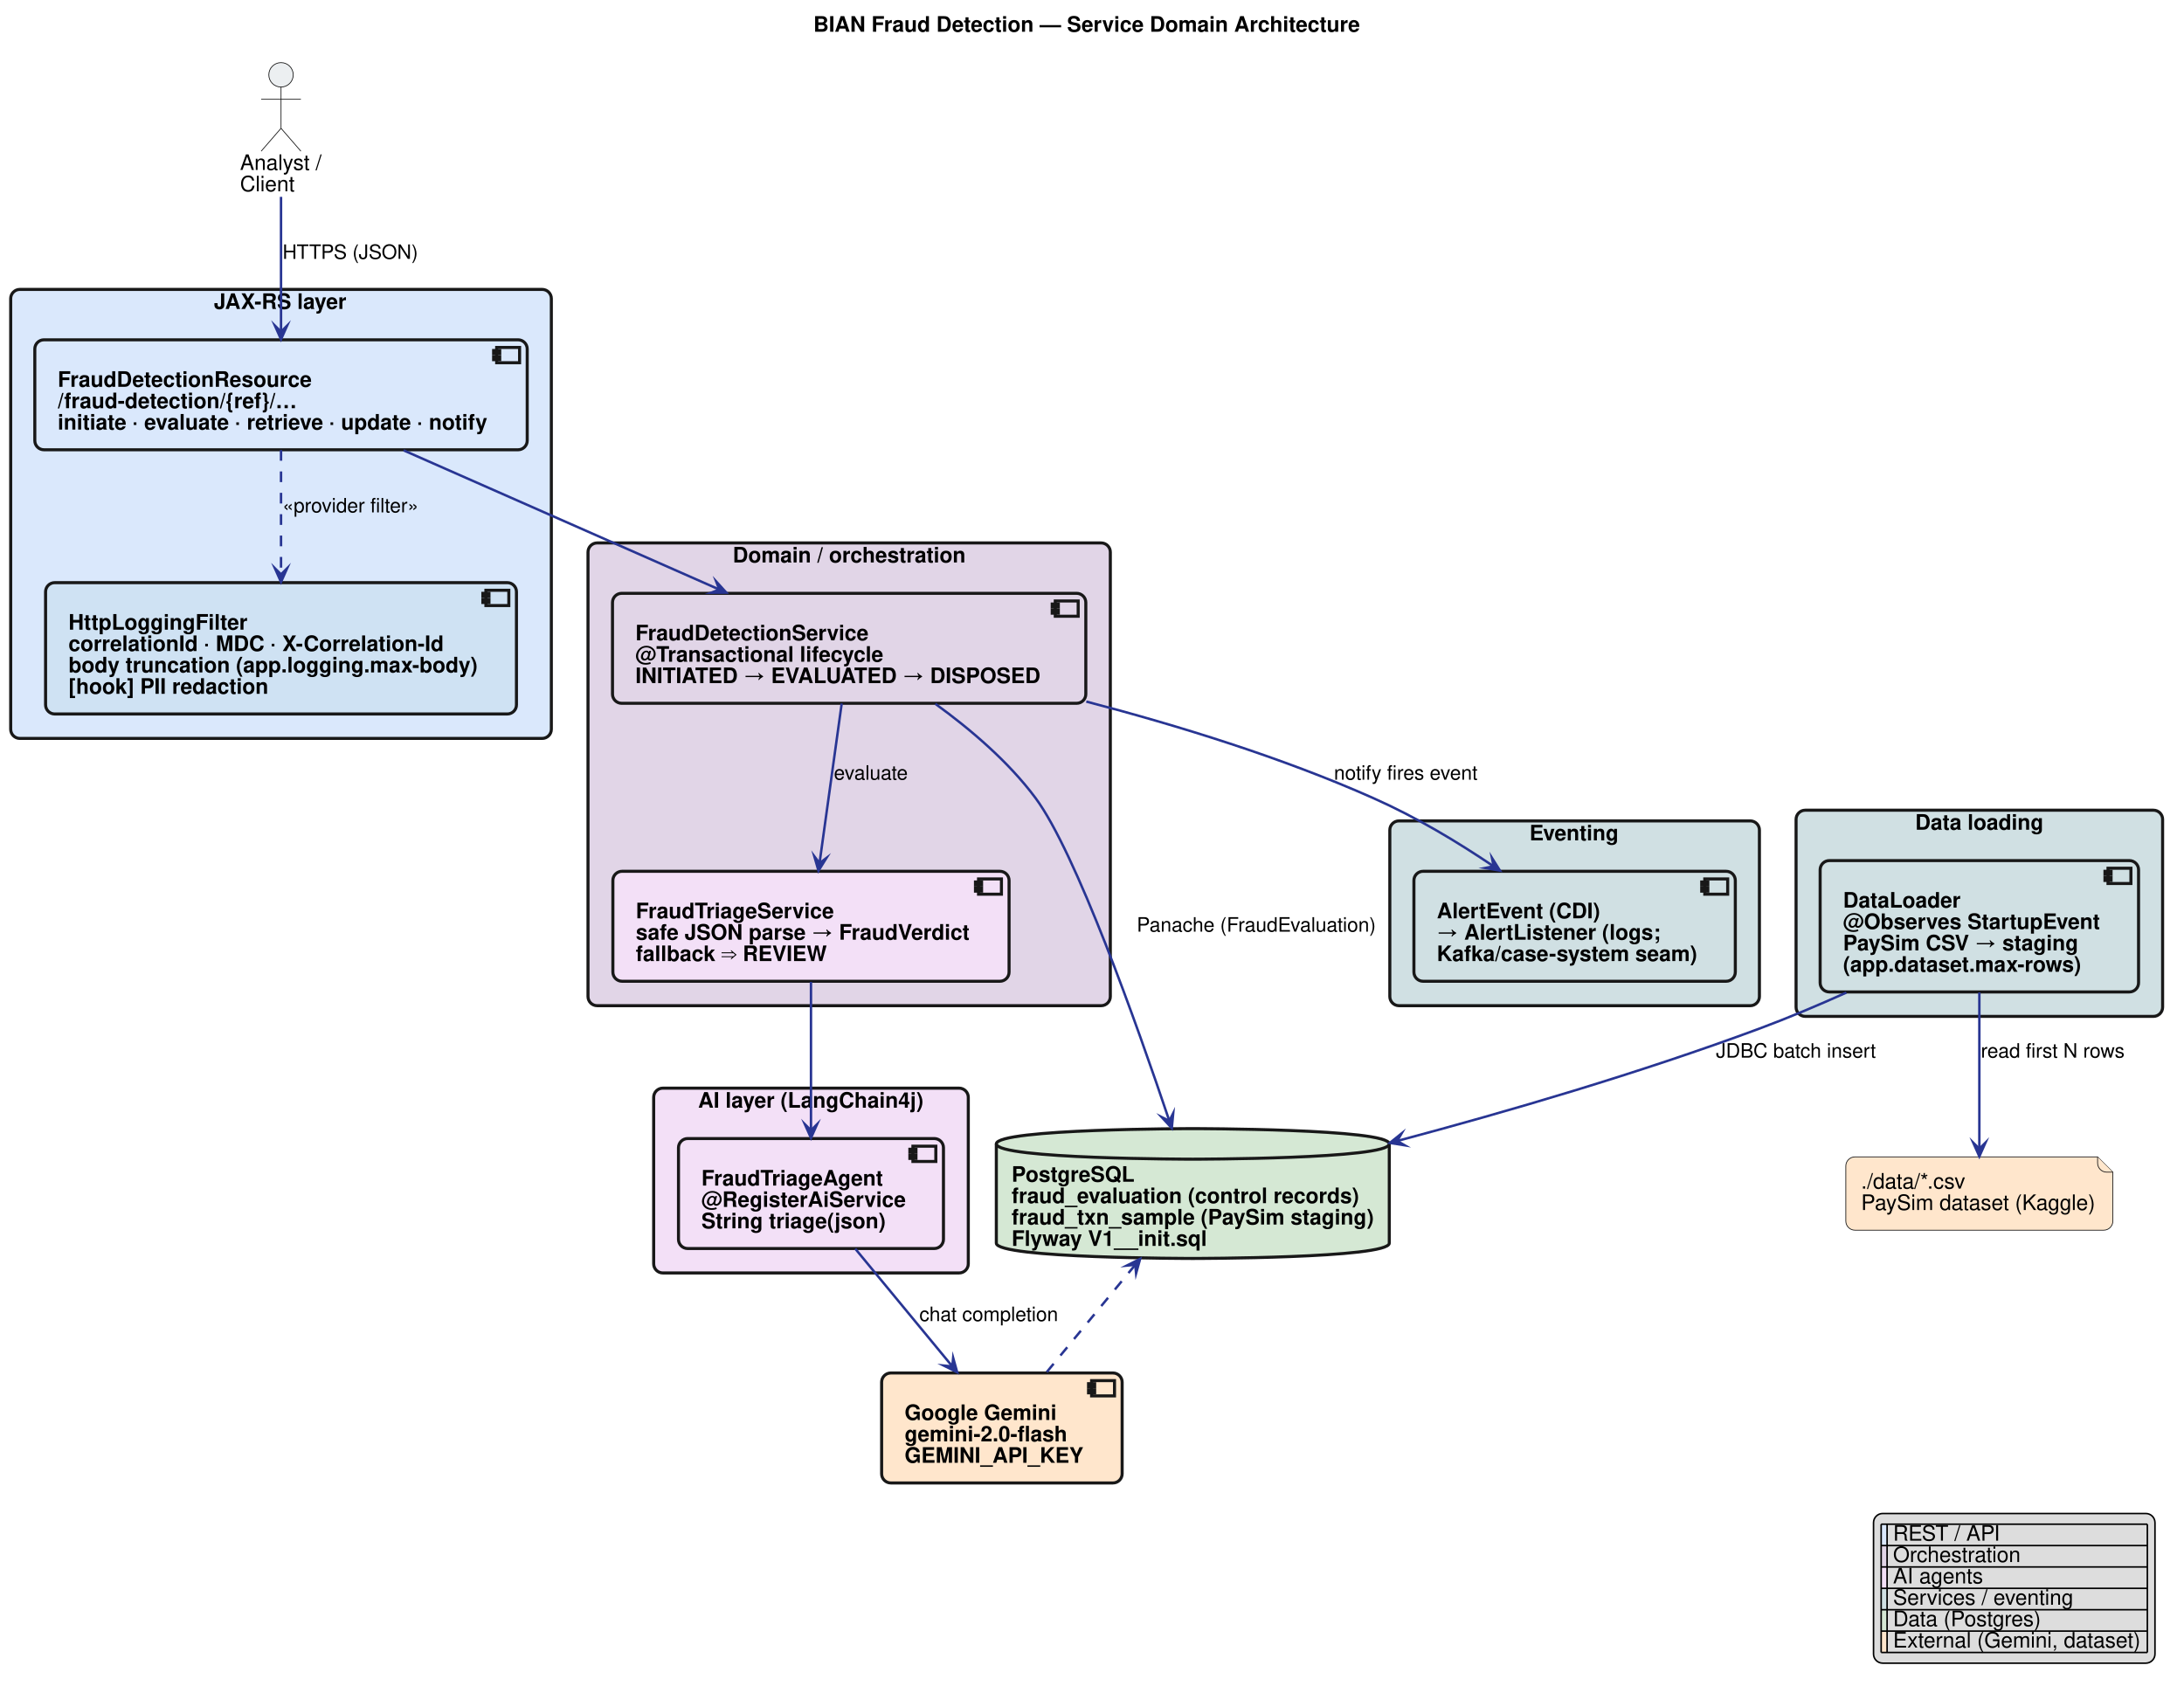
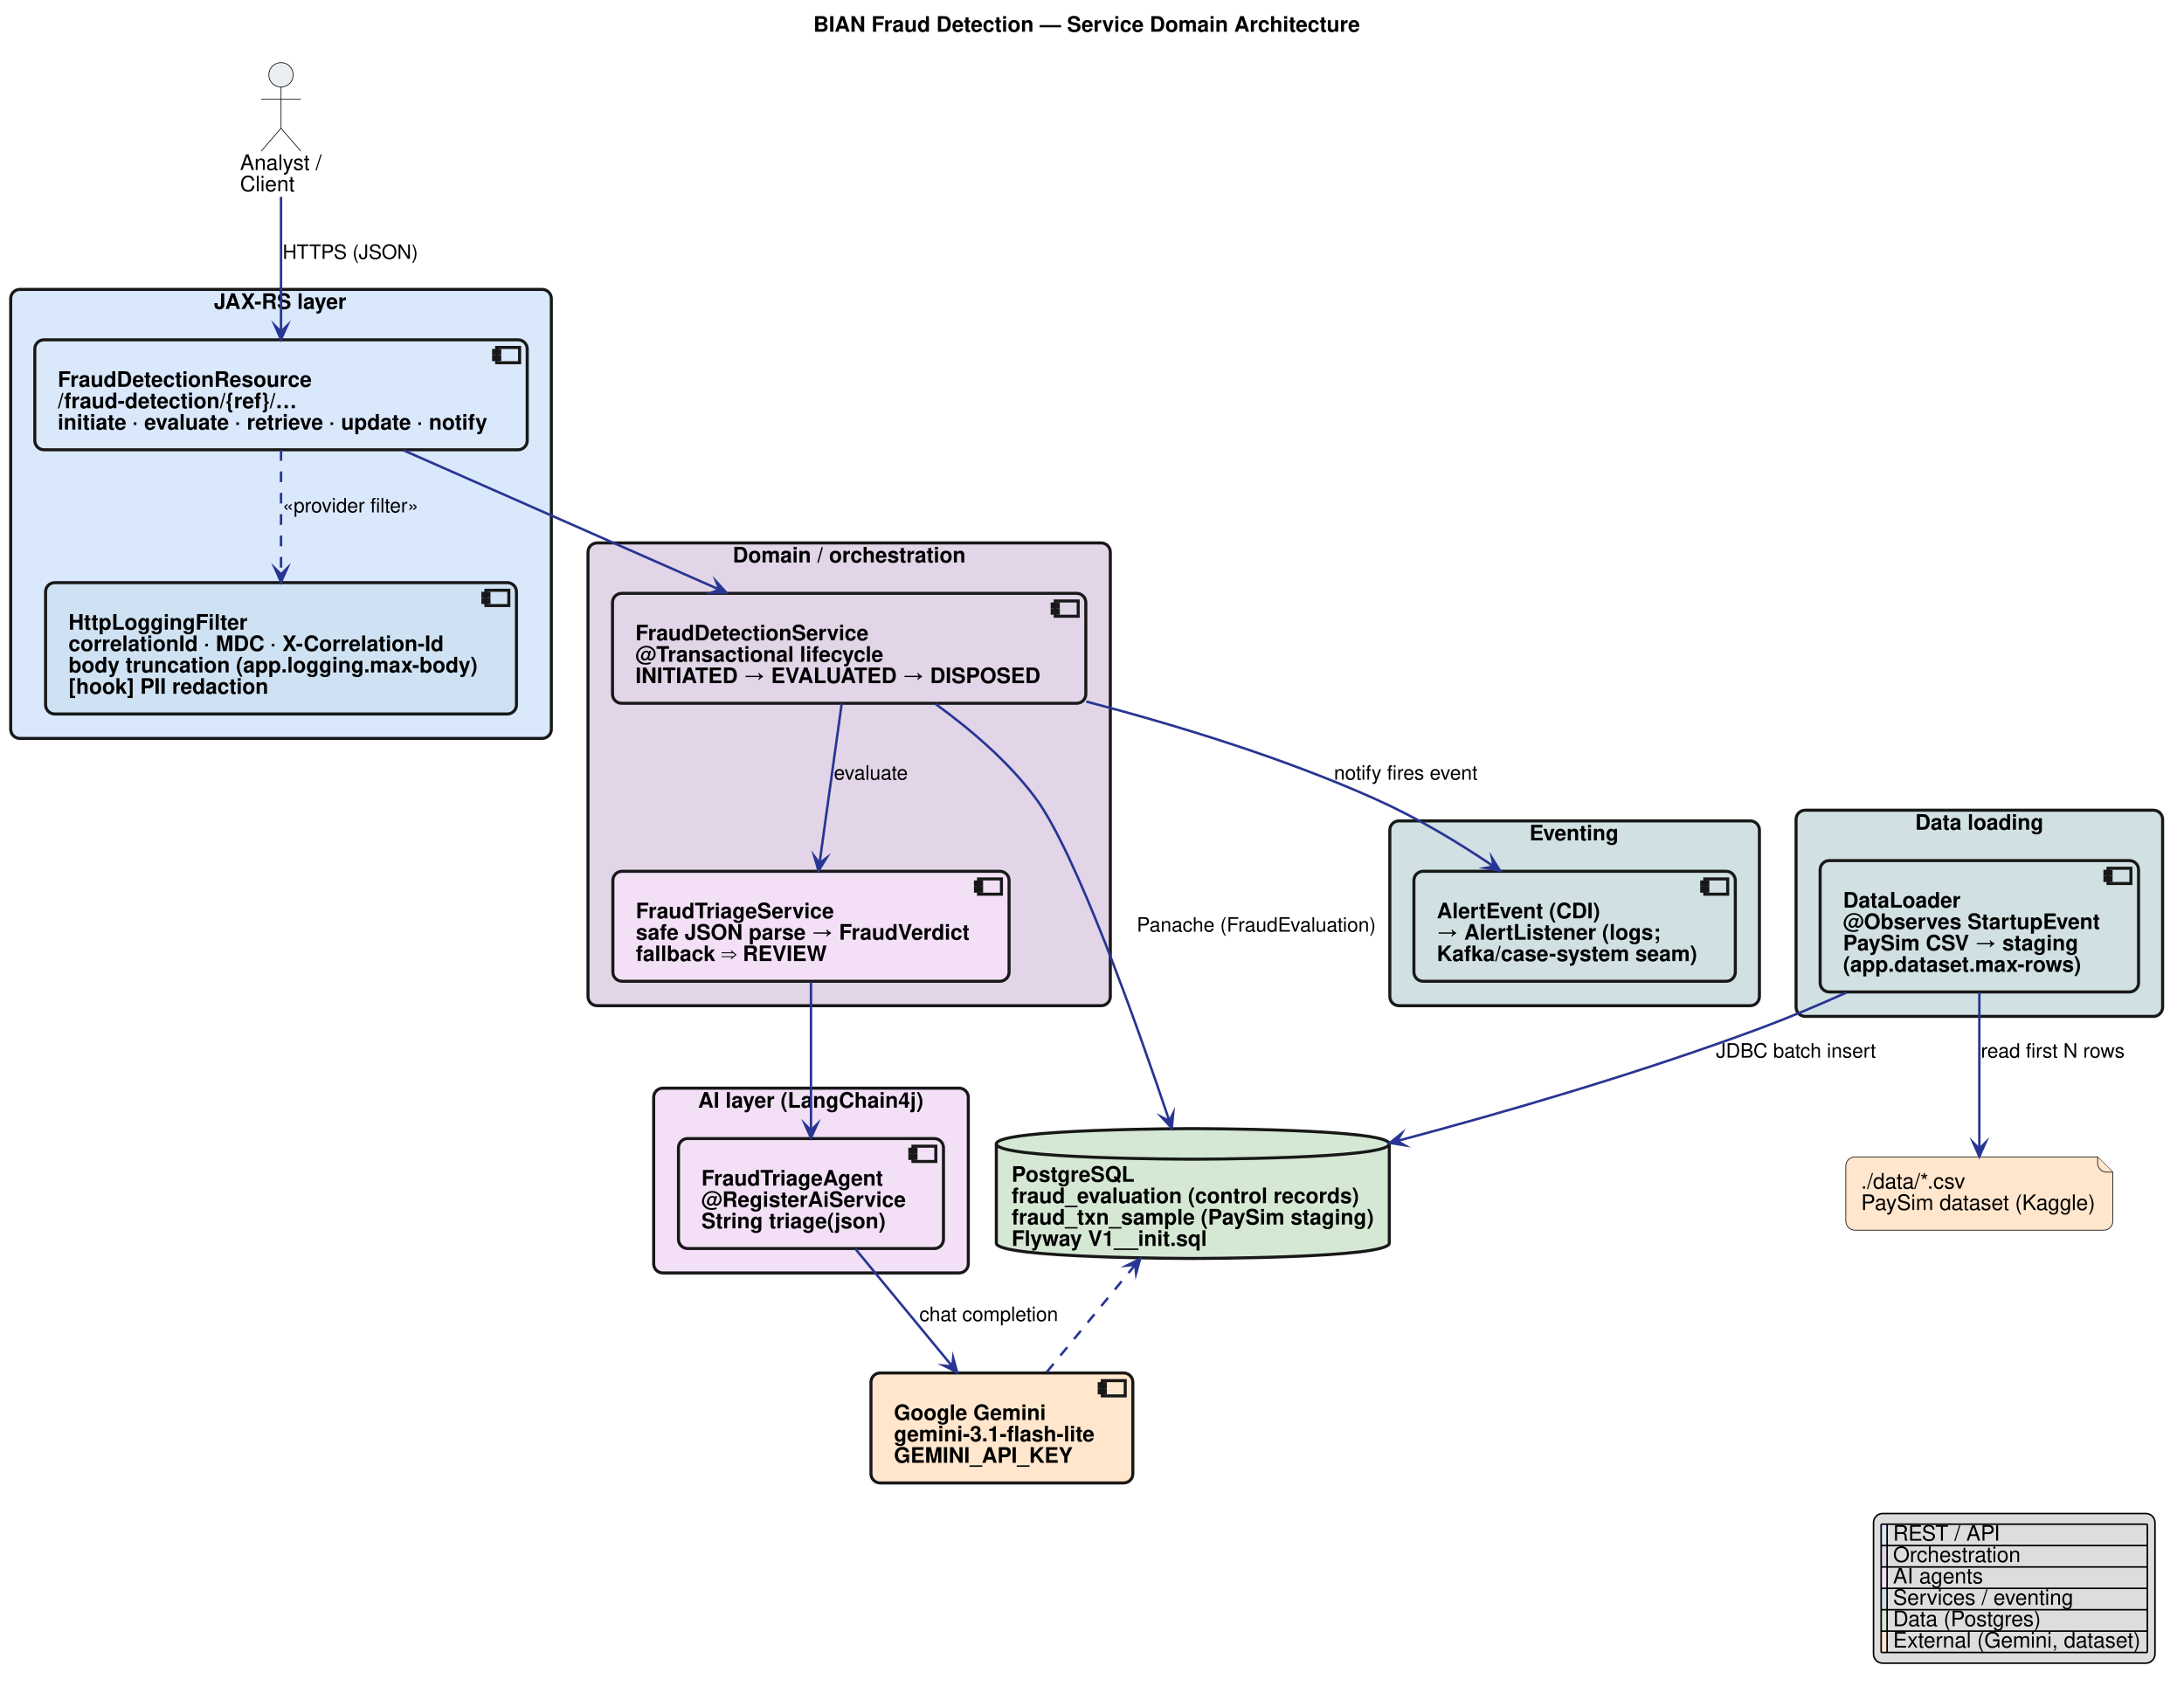
<svg xmlns="http://www.w3.org/2000/svg" contentStyleType="text/css" data-diagram-type="DESCRIPTION" height="1108px" preserveAspectRatio="none" style="width:1430px;height:1108px;background:#FFFFFF;" version="1.1" viewBox="0 0 1430 1108" width="1430px" zoomAndPan="magnify">
  <defs />
  <g>
    <g class="title" data-source-line="1">
      <text fill="#000000" font-family="Helvetica" font-size="14" font-weight="700" lengthAdjust="spacing" textLength="357.861" x="532.569" y="20.78">BIAN Fraud Detection — Service Domain Architecture</text>
    </g>
    <g class="cluster" data-qualified-name="REST" data-source-line="23" id="ent0002">
      <rect fill="#DAE8FC" height="294" rx="6" ry="6" style="stroke:#181818;stroke-width:2;" width="354" x="7" y="189.5" />
      <text fill="#000000" font-family="Helvetica" font-size="14" font-weight="700" lengthAdjust="spacing" textLength="87.931" x="140.035" y="202.28">JAX-RS layer</text>
    </g>
    <g class="cluster" data-qualified-name="DOMAIN" data-source-line="28" id="ent0005">
      <rect fill="#E1D5E7" height="303" rx="6" ry="6" style="stroke:#181818;stroke-width:2;" width="342" x="385" y="355.5" />
      <text fill="#000000" font-family="Helvetica" font-size="14" font-weight="700" lengthAdjust="spacing" textLength="152.469" x="479.766" y="368.28">Domain / orchestration</text>
    </g>
    <g class="cluster" data-qualified-name="AI" data-source-line="33" id="ent0008">
      <rect fill="#F3E0F7" height="121" rx="6" ry="6" style="stroke:#181818;stroke-width:2;" width="206" x="428" y="712.5" />
      <text fill="#000000" font-family="Helvetica" font-size="14" font-weight="700" lengthAdjust="spacing" textLength="147.807" x="457.097" y="725.28">AI layer (LangChain4j)</text>
    </g>
    <g class="cluster" data-qualified-name="EVT" data-source-line="37" id="ent0010">
      <rect fill="#D0E0E3" height="121" rx="6" ry="6" style="stroke:#181818;stroke-width:2;" width="242" x="910" y="537.5" />
      <text fill="#000000" font-family="Helvetica" font-size="14" font-weight="700" lengthAdjust="spacing" textLength="59.117" x="1001.441" y="550.28">Eventing</text>
    </g>
    <g class="cluster" data-qualified-name="LOAD" data-source-line="41" id="ent0012">
      <rect fill="#D0E0E3" height="135" rx="6" ry="6" style="stroke:#181818;stroke-width:2;" width="240" x="1176" y="530.5" />
      <text fill="#000000" font-family="Helvetica" font-size="14" font-weight="700" lengthAdjust="spacing" textLength="84.007" x="1253.997" y="543.28">Data loading</text>
    </g>
    <g class="entity" data-qualified-name="REST.API" data-source-line="24" id="ent0003">
      <rect fill="#DAE8FC" height="72" rx="6" ry="6" style="stroke:#181818;stroke-width:2;" width="322.413" x="22.79" y="222.5" />
      <rect fill="#DAE8FC" height="10" style="stroke:#181818;stroke-width:2;" width="15" x="325.203" y="227.5" />
      <rect fill="#DAE8FC" height="2" style="stroke:#181818;stroke-width:2;" width="4" x="323.203" y="229.5" />
      <rect fill="#DAE8FC" height="2" style="stroke:#181818;stroke-width:2;" width="4" x="323.203" y="233.5" />
      <text fill="#000000" font-family="Helvetica" font-size="14" font-weight="700" lengthAdjust="spacing" textLength="166.482" x="37.79" y="253.28">FraudDetectionResource</text>
      <text fill="#000000" font-family="Helvetica" font-size="14" font-weight="700" lengthAdjust="spacing" textLength="156.352" x="37.79" y="267.28">/fraud-detection/{ref}/…</text>
      <text fill="#000000" font-family="Helvetica" font-size="14" font-weight="700" lengthAdjust="spacing" textLength="282.413" x="37.79" y="281.28">initiate · evaluate · retrieve · update · notify</text>
    </g>
    <g class="entity" data-qualified-name="REST.LOG" data-source-line="25" id="ent0004">
      <rect fill="#CFE2F3" height="86" rx="6" ry="6" style="stroke:#181818;stroke-width:2;" width="308.317" x="29.84" y="381.5" />
      <rect fill="#CFE2F3" height="10" style="stroke:#181818;stroke-width:2;" width="15" x="318.157" y="386.5" />
      <rect fill="#CFE2F3" height="2" style="stroke:#181818;stroke-width:2;" width="4" x="316.157" y="388.5" />
      <rect fill="#CFE2F3" height="2" style="stroke:#181818;stroke-width:2;" width="4" x="316.157" y="392.5" />
      <text fill="#000000" font-family="Helvetica" font-size="14" font-weight="700" lengthAdjust="spacing" textLength="117.414" x="44.84" y="412.28">HttpLoggingFilter</text>
      <text fill="#000000" font-family="Helvetica" font-size="14" font-weight="700" lengthAdjust="spacing" textLength="245.793" x="44.84" y="426.28">correlationId · MDC · X-Correlation-Id</text>
      <text fill="#000000" font-family="Helvetica" font-size="14" font-weight="700" lengthAdjust="spacing" textLength="268.317" x="44.84" y="440.28">body truncation (app.logging.max-body)</text>
      <text fill="#000000" font-family="Helvetica" font-size="14" font-weight="700" lengthAdjust="spacing" textLength="130.676" x="44.84" y="454.28">[hook] PII redaction</text>
    </g>
    <g class="entity" data-qualified-name="DOMAIN.SVC" data-source-line="29" id="ent0006">
      <rect fill="#E1D5E7" height="72" rx="6" ry="6" style="stroke:#181818;stroke-width:2;" width="309.91" x="401.04" y="388.5" />
      <rect fill="#E1D5E7" height="10" style="stroke:#181818;stroke-width:2;" width="15" x="690.95" y="393.5" />
      <rect fill="#E1D5E7" height="2" style="stroke:#181818;stroke-width:2;" width="4" x="688.95" y="395.5" />
      <rect fill="#E1D5E7" height="2" style="stroke:#181818;stroke-width:2;" width="4" x="688.95" y="399.5" />
      <text fill="#000000" font-family="Helvetica" font-size="14" font-weight="700" lengthAdjust="spacing" textLength="152.496" x="416.04" y="419.28">FraudDetectionService</text>
      <text fill="#000000" font-family="Helvetica" font-size="14" font-weight="700" lengthAdjust="spacing" textLength="163.83" x="416.04" y="433.28">@Transactional lifecycle</text>
      <text fill="#000000" font-family="Helvetica" font-size="14" font-weight="700" lengthAdjust="spacing" textLength="269.91" x="416.04" y="447.28">INITIATED → EVALUATED → DISPOSED</text>
    </g>
    <g class="entity" data-qualified-name="DOMAIN.TRIAGE" data-source-line="30" id="ent0007">
      <rect fill="#F3E0F7" height="72" rx="6" ry="6" style="stroke:#181818;stroke-width:2;" width="259.413" x="401.29" y="570.5" />
      <rect fill="#F3E0F7" height="10" style="stroke:#181818;stroke-width:2;" width="15" x="640.703" y="575.5" />
      <rect fill="#F3E0F7" height="2" style="stroke:#181818;stroke-width:2;" width="4" x="638.703" y="577.5" />
      <rect fill="#F3E0F7" height="2" style="stroke:#181818;stroke-width:2;" width="4" x="638.703" y="581.5" />
      <text fill="#000000" font-family="Helvetica" font-size="14" font-weight="700" lengthAdjust="spacing" textLength="130.724" x="416.29" y="601.28">FraudTriageService</text>
      <text fill="#000000" font-family="Helvetica" font-size="14" font-weight="700" lengthAdjust="spacing" textLength="219.413" x="416.29" y="615.28">safe JSON parse → FraudVerdict</text>
      <text fill="#000000" font-family="Helvetica" font-size="14" font-weight="700" lengthAdjust="spacing" textLength="128.794" x="416.29" y="629.28">fallback ⇒ REVIEW</text>
    </g>
    <g class="entity" data-qualified-name="AI.AGENT" data-source-line="34" id="ent0009">
      <rect fill="#F3E0F7" height="72" rx="6" ry="6" style="stroke:#181818;stroke-width:2;" width="173.492" x="444.25" y="745.5" />
      <rect fill="#F3E0F7" height="10" style="stroke:#181818;stroke-width:2;" width="15" x="597.742" y="750.5" />
      <rect fill="#F3E0F7" height="2" style="stroke:#181818;stroke-width:2;" width="4" x="595.742" y="752.5" />
      <rect fill="#F3E0F7" height="2" style="stroke:#181818;stroke-width:2;" width="4" x="595.742" y="756.5" />
      <text fill="#000000" font-family="Helvetica" font-size="14" font-weight="700" lengthAdjust="spacing" textLength="120.565" x="459.25" y="776.28">FraudTriageAgent</text>
      <text fill="#000000" font-family="Helvetica" font-size="14" font-weight="700" lengthAdjust="spacing" textLength="133.492" x="459.25" y="790.28">@RegisterAiService</text>
      <text fill="#000000" font-family="Helvetica" font-size="14" font-weight="700" lengthAdjust="spacing" textLength="120.559" x="459.25" y="804.28">String triage(json)</text>
    </g>
    <g class="entity" data-qualified-name="EVT.ALERT" data-source-line="38" id="ent0011">
      <rect fill="#D0E0E3" height="72" rx="6" ry="6" style="stroke:#181818;stroke-width:2;" width="210.44" x="925.78" y="570.5" />
      <rect fill="#D0E0E3" height="10" style="stroke:#181818;stroke-width:2;" width="15" x="1116.22" y="575.5" />
      <rect fill="#D0E0E3" height="2" style="stroke:#181818;stroke-width:2;" width="4" x="1114.22" y="577.5" />
      <rect fill="#D0E0E3" height="2" style="stroke:#181818;stroke-width:2;" width="4" x="1114.22" y="581.5" />
      <text fill="#000000" font-family="Helvetica" font-size="14" font-weight="700" lengthAdjust="spacing" textLength="107.345" x="940.78" y="601.28">AlertEvent (CDI)</text>
      <text fill="#000000" font-family="Helvetica" font-size="14" font-weight="700" lengthAdjust="spacing" textLength="146.241" x="940.78" y="615.28">→ AlertListener (logs;</text>
      <text fill="#000000" font-family="Helvetica" font-size="14" font-weight="700" lengthAdjust="spacing" textLength="170.44" x="940.78" y="629.28">Kafka/case-system seam)</text>
    </g>
    <g class="entity" data-qualified-name="LOAD.LOADER" data-source-line="42" id="ent0013">
      <rect fill="#D0E0E3" height="86" rx="6" ry="6" style="stroke:#181818;stroke-width:2;" width="208.485" x="1191.76" y="563.5" />
      <rect fill="#D0E0E3" height="10" style="stroke:#181818;stroke-width:2;" width="15" x="1380.245" y="568.5" />
      <rect fill="#D0E0E3" height="2" style="stroke:#181818;stroke-width:2;" width="4" x="1378.245" y="570.5" />
      <rect fill="#D0E0E3" height="2" style="stroke:#181818;stroke-width:2;" width="4" x="1378.245" y="574.5" />
      <text fill="#000000" font-family="Helvetica" font-size="14" font-weight="700" lengthAdjust="spacing" textLength="77.02" x="1206.76" y="594.28">DataLoader</text>
      <text fill="#000000" font-family="Helvetica" font-size="14" font-weight="700" lengthAdjust="spacing" textLength="168.485" x="1206.76" y="608.28">@Observes StartupEvent</text>
      <text fill="#000000" font-family="Helvetica" font-size="14" font-weight="700" lengthAdjust="spacing" textLength="154.82" x="1206.76" y="622.28">PaySim CSV → staging</text>
      <text fill="#000000" font-family="Helvetica" font-size="14" font-weight="700" lengthAdjust="spacing" textLength="156.372" x="1206.76" y="636.28">(app.dataset.max-rows)</text>
    </g>
    <g class="entity" data-qualified-name="Client" data-source-line="21" id="ent0001">
      <ellipse cx="184.005" cy="49" fill="#ECEFF1" rx="8" ry="8" style="stroke:#181818;stroke-width:0.5;" />
      <path d="M184.005,57 L184.005,84 M171.005,65 L197.005,65 M184.005,84 L171.005,99 M184.005,84 L197.005,99" fill="none" style="stroke:#181818;stroke-width:0.5;" />
      <text fill="#000000" font-family="Helvetica" font-size="14" lengthAdjust="spacing" textLength="53.69" x="157.16" y="111.28">Analyst /</text>
      <text fill="#000000" font-family="Helvetica" font-size="14" lengthAdjust="spacing" textLength="35.793" x="157.16" y="125.28">Client</text>
    </g>
    <g class="entity" data-qualified-name="DB" data-source-line="45" id="ent0014">
      <path d="M652.36,749 C652.36,739 781.005,739 781.005,739 C781.005,739 909.649,739 909.649,749 L909.649,814 C909.649,824 781.005,824 781.005,824 C781.005,824 652.36,824 652.36,814 L652.36,749" fill="#D5E8D4" style="stroke:#181818;stroke-width:2;" />
      <path d="M652.36,749 C652.36,759 781.005,759 781.005,759 C781.005,759 909.649,759 909.649,749" fill="none" style="stroke:#181818;stroke-width:2;" />
      <text fill="#000000" font-family="Helvetica" font-size="14" font-weight="700" lengthAdjust="spacing" textLength="80.903" x="662.36" y="773.78">PostgreSQL</text>
      <text fill="#000000" font-family="Helvetica" font-size="14" font-weight="700" lengthAdjust="spacing" textLength="227.931" x="662.36" y="787.78">fraud_evaluation (control records)</text>
      <text fill="#000000" font-family="Helvetica" font-size="14" font-weight="700" lengthAdjust="spacing" textLength="237.289" x="662.36" y="801.78">fraud_txn_sample (PaySim staging)</text>
      <text fill="#000000" font-family="Helvetica" font-size="14" font-weight="700" lengthAdjust="spacing" textLength="128.386" x="662.36" y="815.78">Flyway V1__init.sql</text>
    </g>
    <g class="entity" data-qualified-name="LLM" data-source-line="46" id="ent0015">
-       <rect fill="#FFE6CC" height="72" rx="6" ry="6" style="stroke:#181818;stroke-width:2;" width="157.476" x="577.26" y="899" />
-       <rect fill="#FFE6CC" height="10" style="stroke:#181818;stroke-width:2;" width="15" x="714.736" y="904" />
-       <rect fill="#FFE6CC" height="2" style="stroke:#181818;stroke-width:2;" width="4" x="712.736" y="906" />
-       <rect fill="#FFE6CC" height="2" style="stroke:#181818;stroke-width:2;" width="4" x="712.736" y="910" />
-       <text fill="#000000" font-family="Helvetica" font-size="14" font-weight="700" lengthAdjust="spacing" textLength="99.565" x="592.26" y="929.78">Google Gemini</text>
-       <text fill="#000000" font-family="Helvetica" font-size="14" font-weight="700" lengthAdjust="spacing" textLength="106.579" x="592.26" y="943.78">gemini-2.0-flash</text>
-       <text fill="#000000" font-family="Helvetica" font-size="14" font-weight="700" lengthAdjust="spacing" textLength="117.476" x="592.26" y="957.78">GEMINI_API_KEY</text>
+       <rect fill="#FFE6CC" height="72" rx="6" ry="6" style="stroke:#181818;stroke-width:2;" width="171.469" x="570.27" y="899" />
+       <rect fill="#FFE6CC" height="10" style="stroke:#181818;stroke-width:2;" width="15" x="721.739" y="904" />
+       <rect fill="#FFE6CC" height="2" style="stroke:#181818;stroke-width:2;" width="4" x="719.739" y="906" />
+       <rect fill="#FFE6CC" height="2" style="stroke:#181818;stroke-width:2;" width="4" x="719.739" y="910" />
+       <text fill="#000000" font-family="Helvetica" font-size="14" font-weight="700" lengthAdjust="spacing" textLength="99.565" x="585.27" y="929.78">Google Gemini</text>
+       <text fill="#000000" font-family="Helvetica" font-size="14" font-weight="700" lengthAdjust="spacing" textLength="131.469" x="585.27" y="943.78">gemini-3.1-flash-lite</text>
+       <text fill="#000000" font-family="Helvetica" font-size="14" font-weight="700" lengthAdjust="spacing" textLength="117.476" x="585.27" y="957.78">GEMINI_API_KEY</text>
    </g>
    <g class="entity" data-qualified-name="CSV" data-source-line="47" id="ent0016">
      <path d="M1208.57,763.5 L1208.57,799.5 A6,6 0 0 0 1214.57,805.5 L1377.425,805.5 A6,6 0 0 0 1383.425,799.5 L1383.425,767.5 L1373.425,757.5 L1214.57,757.5 A6,6 0 0 0 1208.57,763.5" fill="#FFE6CC" style="stroke:#181818;stroke-width:0.5;" />
      <path d="M1373.425,757.5 L1373.425,761.5 A6,6 0 0 0 1379.425,767.5 L1383.425,767.5" fill="#FFE6CC" style="stroke:#181818;stroke-width:0.5;" />
      <text fill="#000000" font-family="Helvetica" font-size="14" lengthAdjust="spacing" textLength="69.255" x="1218.57" y="778.28">./data/*.csv</text>
      <text fill="#000000" font-family="Helvetica" font-size="14" lengthAdjust="spacing" textLength="154.855" x="1218.57" y="792.28">PaySim dataset (Kaggle)</text>
    </g>
    <g class="link" data-entity-1="ent0001" data-entity-2="ent0003" data-link-type="dependency" data-source-line="49" id="lnk17">
      <path d="M184,128.9 C184,157.76 184,190.19 184,217.21" fill="none" id="Client-to-API" style="stroke:#283593;stroke-width:1.6;" />
      <polygon fill="#283593" points="184,222.21,188,213.21,184,217.21,180,213.21,184,222.21" style="stroke:#283593;stroke-width:1.6;stroke-linejoin:miter;stroke-miterlimit:10;" />
      <text fill="#000000" font-family="Helvetica" font-size="13" lengthAdjust="spacing" textLength="89.553" x="185" y="169.51">HTTPS (JSON)</text>
    </g>
    <g class="link" data-entity-1="ent0003" data-entity-2="ent0004" data-link-type="dependency" data-source-line="50" id="lnk18">
      <path d="M184,294.68 C184,320 184,349.27 184,376.1" fill="none" id="API-to-LOG" style="stroke:#283593;stroke-width:1.6;stroke-dasharray:7,7;" />
      <polygon fill="#283593" points="184,381.1,188,372.1,184,376.1,180,372.1,184,381.1" style="stroke:#283593;stroke-width:1.6;stroke-linejoin:miter;stroke-miterlimit:10;" />
      <text fill="#000000" font-family="Helvetica" font-size="13" lengthAdjust="spacing" textLength="89.597" x="185" y="335.51">«provider filter»</text>
    </g>
    <g class="link" data-entity-1="ent0003" data-entity-2="ent0006" data-link-type="dependency" data-source-line="51" id="lnk19">
      <path d="M264.26,294.88 C326.74,322.43 408.465,358.463 470.985,386.023" fill="none" id="API-to-SVC" style="stroke:#283593;stroke-width:1.6;" />
      <polygon fill="#283593" points="475.56,388.04,468.938,380.75,470.985,386.023,465.711,388.07,475.56,388.04" style="stroke:#283593;stroke-width:1.6;stroke-linejoin:miter;stroke-miterlimit:10;" />
    </g>
    <g class="link" data-entity-1="ent0006" data-entity-2="ent0007" data-link-type="dependency" data-source-line="52" id="lnk20">
      <path d="M551.12,460.63 C546.73,492.25 540.998,533.518 536.598,565.197" fill="none" id="SVC-to-TRIAGE" style="stroke:#283593;stroke-width:1.6;" />
      <polygon fill="#283593" points="535.91,570.15,541.11,561.786,536.598,565.197,533.186,560.685,535.91,570.15" style="stroke:#283593;stroke-width:1.6;stroke-linejoin:miter;stroke-miterlimit:10;" />
      <text fill="#000000" font-family="Helvetica" font-size="13" lengthAdjust="spacing" textLength="49.15" x="546" y="510.51">evaluate</text>
    </g>
    <g class="link" data-entity-1="ent0007" data-entity-2="ent0009" data-link-type="dependency" data-source-line="53" id="lnk21">
      <path d="M531,642.93 C531,672.78 531,710.28 531,740.12" fill="none" id="TRIAGE-to-AGENT" style="stroke:#283593;stroke-width:1.6;" />
      <polygon fill="#283593" points="531,745.12,535,736.12,531,740.12,527,736.12,531,745.12" style="stroke:#283593;stroke-width:1.6;stroke-linejoin:miter;stroke-miterlimit:10;" />
    </g>
    <g class="link" data-entity-1="ent0009" data-entity-2="ent0015" data-link-type="dependency" data-source-line="54" id="lnk22">
      <path d="M559.99,817.64 C580.04,841.94 603.438,870.303 623.548,894.673" fill="none" id="AGENT-to-LLM" style="stroke:#283593;stroke-width:1.6;" />
      <polygon fill="#283593" points="626.73,898.53,624.087,889.042,623.548,894.673,617.917,894.134,626.73,898.53" style="stroke:#283593;stroke-width:1.6;stroke-linejoin:miter;stroke-miterlimit:10;" />
      <text fill="#000000" font-family="Helvetica" font-size="13" lengthAdjust="spacing" textLength="91.051" x="601.98" y="865.01">chat completion</text>
    </g>
    <g class="link" data-entity-1="ent0006" data-entity-2="ent0011" data-link-type="dependency" data-source-line="55" id="lnk23">
      <path d="M711.26,459.37 C771.26,475.03 839.63,496.1 899,522.5 C927.94,535.37 953.853,551.017 977.963,567.257" fill="none" id="SVC-to-ALERT" style="stroke:#283593;stroke-width:1.6;" />
      <polygon fill="#283593" points="982.11,570.05,976.88,561.705,977.963,567.257,972.411,568.34,982.11,570.05" style="stroke:#283593;stroke-width:1.6;stroke-linejoin:miter;stroke-miterlimit:10;" />
      <text fill="#000000" font-family="Helvetica" font-size="13" lengthAdjust="spacing" textLength="94.656" x="873.42" y="510.51">notify fires event</text>
    </g>
    <g class="link" data-entity-1="ent0006" data-entity-2="ent0014" data-link-type="dependency" data-source-line="56" id="lnk24">
      <path d="M612.45,460.86 C635.21,477.35 660.24,498.62 678,522.5 C704.41,558.01 744.286,670.431 765.656,733.951" fill="none" id="SVC-to-DB" style="stroke:#283593;stroke-width:1.6;" />
      <polygon fill="#283593" points="767.25,738.69,768.171,728.884,765.656,733.951,760.589,731.435,767.25,738.69" style="stroke:#283593;stroke-width:1.6;stroke-linejoin:miter;stroke-miterlimit:10;" />
      <text fill="#000000" font-family="Helvetica" font-size="13" lengthAdjust="spacing" textLength="158.26" x="744.31" y="610.01">Panache (FraudEvaluation)</text>
    </g>
    <g class="link" data-entity-1="ent0013" data-entity-2="ent0016" data-link-type="dependency" data-source-line="57" id="lnk25">
      <path d="M1296,649.82 C1296,683.63 1296,724.75 1296,752.2" fill="none" id="LOADER-to-CSV" style="stroke:#283593;stroke-width:1.6;" />
      <polygon fill="#283593" points="1296,757.2,1300,748.2,1296,752.2,1292,748.2,1296,757.2" style="stroke:#283593;stroke-width:1.6;stroke-linejoin:miter;stroke-miterlimit:10;" />
      <text fill="#000000" font-family="Helvetica" font-size="13" lengthAdjust="spacing" textLength="94.631" x="1297" y="692.51">read first N rows</text>
    </g>
    <g class="link" data-entity-1="ent0013" data-entity-2="ent0014" data-link-type="dependency" data-source-line="58" id="lnk26">
      <path d="M1208.92,649.93 C1190.35,658.26 1170.69,666.56 1152,673.5 C1072.97,702.82 986.891,727.872 914.841,747.072" fill="none" id="LOADER-to-DB" style="stroke:#283593;stroke-width:1.6;" />
      <polygon fill="#283593" points="910.01,748.36,919.736,749.908,914.841,747.072,917.677,742.177,910.01,748.36" style="stroke:#283593;stroke-width:1.6;stroke-linejoin:miter;stroke-miterlimit:10;" />
      <text fill="#000000" font-family="Helvetica" font-size="13" lengthAdjust="spacing" textLength="104.762" x="1123.56" y="692.51">JDBC batch insert</text>
    </g>
    <g class="link" data-entity-1="ent0014" data-entity-2="ent0015" data-link-type="dependency" data-source-line="59" id="lnk27">
      <path d="M743.328,828.157 C723.968,851.627 703.25,876.73 684.88,899" fill="none" id="DB-backto-LLM" style="stroke:#283593;stroke-width:1.6;stroke-dasharray:7,7;" />
      <polygon fill="#283593" points="746.51,824.3,737.697,828.697,743.328,828.157,743.869,833.788,746.51,824.3" style="stroke:#283593;stroke-width:1.6;stroke-linejoin:miter;stroke-miterlimit:10;" />
    </g>
    <g class="legend" data-source-line="61">
      <rect fill="#DDDDDD" height="98" rx="6" ry="6" style="stroke:#000000;stroke-width:1;" width="184.289" x="1226.711" y="991" />
      <rect fill="#DAE8FC" height="14" style="stroke:none;stroke-width:1;" width="3.89" x="1231.711" y="998" />
      <text fill="#000000" font-family="Helvetica" font-size="14" lengthAdjust="spacing" textLength="3.89" x="1231.711" y="1008.78"> </text>
      <text fill="#000000" font-family="Helvetica" font-size="14" lengthAdjust="spacing" textLength="71.572" x="1239.49" y="1008.78">REST / API</text>
      <rect fill="#E1D5E7" height="14" style="stroke:none;stroke-width:1;" width="3.89" x="1231.711" y="1012" />
      <text fill="#000000" font-family="Helvetica" font-size="14" lengthAdjust="spacing" textLength="3.89" x="1231.711" y="1022.78"> </text>
      <text fill="#000000" font-family="Helvetica" font-size="14" lengthAdjust="spacing" textLength="84.034" x="1239.49" y="1022.78">Orchestration</text>
      <rect fill="#F3E0F7" height="14" style="stroke:none;stroke-width:1;" width="3.89" x="1231.711" y="1026" />
      <text fill="#000000" font-family="Helvetica" font-size="14" lengthAdjust="spacing" textLength="3.89" x="1231.711" y="1036.78"> </text>
      <text fill="#000000" font-family="Helvetica" font-size="14" lengthAdjust="spacing" textLength="59.151" x="1239.49" y="1036.78">AI agents</text>
      <rect fill="#D0E0E3" height="14" style="stroke:none;stroke-width:1;" width="3.89" x="1231.711" y="1040" />
      <text fill="#000000" font-family="Helvetica" font-size="14" lengthAdjust="spacing" textLength="3.89" x="1231.711" y="1050.78"> </text>
      <text fill="#000000" font-family="Helvetica" font-size="14" lengthAdjust="spacing" textLength="118.282" x="1239.49" y="1050.78">Services / eventing</text>
      <rect fill="#D5E8D4" height="14" style="stroke:none;stroke-width:1;" width="3.89" x="1231.711" y="1054" />
      <text fill="#000000" font-family="Helvetica" font-size="14" lengthAdjust="spacing" textLength="3.89" x="1231.711" y="1064.78"> </text>
      <text fill="#000000" font-family="Helvetica" font-size="14" lengthAdjust="spacing" textLength="98.034" x="1239.49" y="1064.78">Data (Postgres)</text>
      <rect fill="#FFE6CC" height="14" style="stroke:none;stroke-width:1;" width="3.89" x="1231.711" y="1068" />
      <text fill="#000000" font-family="Helvetica" font-size="14" lengthAdjust="spacing" textLength="3.89" x="1231.711" y="1078.78"> </text>
      <text fill="#000000" font-family="Helvetica" font-size="14" lengthAdjust="spacing" textLength="162.62" x="1239.49" y="1078.78">External (Gemini, dataset)</text>
      <line style="stroke:#000000;stroke-width:1;" x1="1231.711" x2="1406" y1="998" y2="998" />
      <line style="stroke:#000000;stroke-width:1;" x1="1231.711" x2="1406" y1="1012" y2="1012" />
      <line style="stroke:#000000;stroke-width:1;" x1="1231.711" x2="1406" y1="1026" y2="1026" />
      <line style="stroke:#000000;stroke-width:1;" x1="1231.711" x2="1406" y1="1040" y2="1040" />
      <line style="stroke:#000000;stroke-width:1;" x1="1231.711" x2="1406" y1="1054" y2="1054" />
      <line style="stroke:#000000;stroke-width:1;" x1="1231.711" x2="1406" y1="1068" y2="1068" />
      <line style="stroke:#000000;stroke-width:1;" x1="1231.711" x2="1406" y1="1082" y2="1082" />
      <line style="stroke:#000000;stroke-width:1;" x1="1231.711" x2="1231.711" y1="998" y2="1082" />
      <line style="stroke:#000000;stroke-width:1;" x1="1235.601" x2="1235.601" y1="998" y2="1082" />
      <line style="stroke:#000000;stroke-width:1;" x1="1406" x2="1406" y1="998" y2="1082" />
    </g>
  </g>
</svg>
